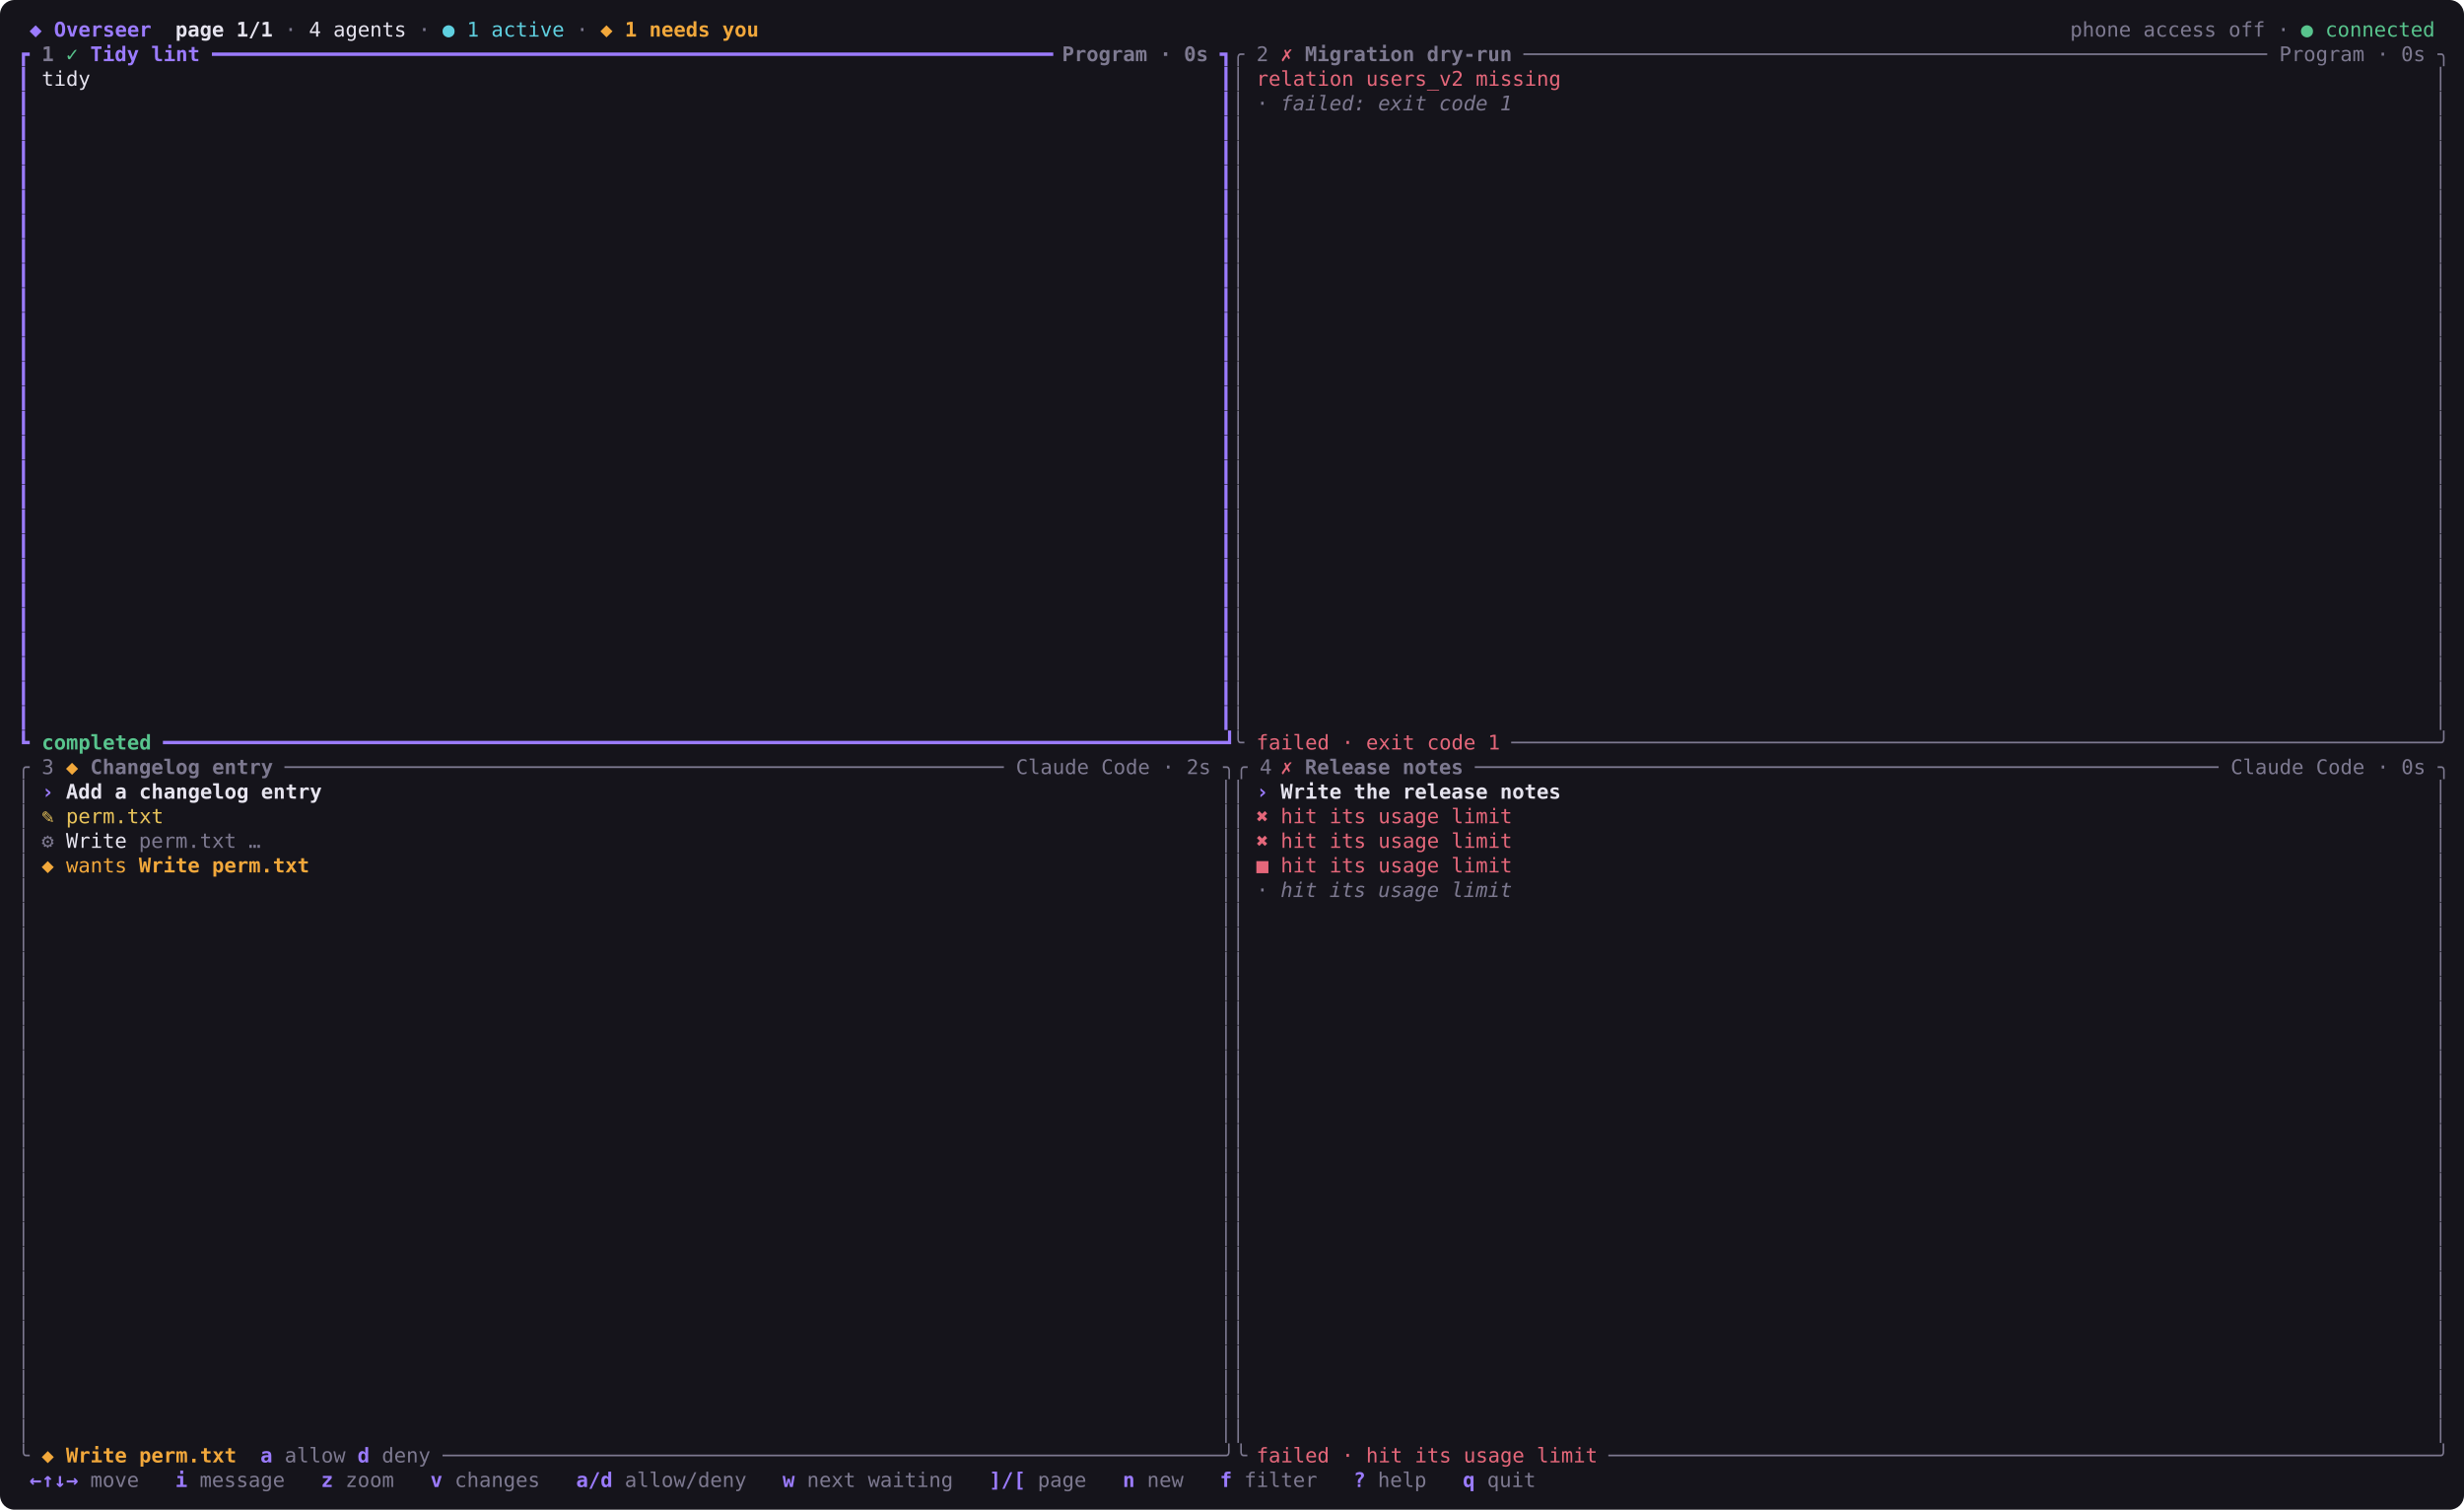
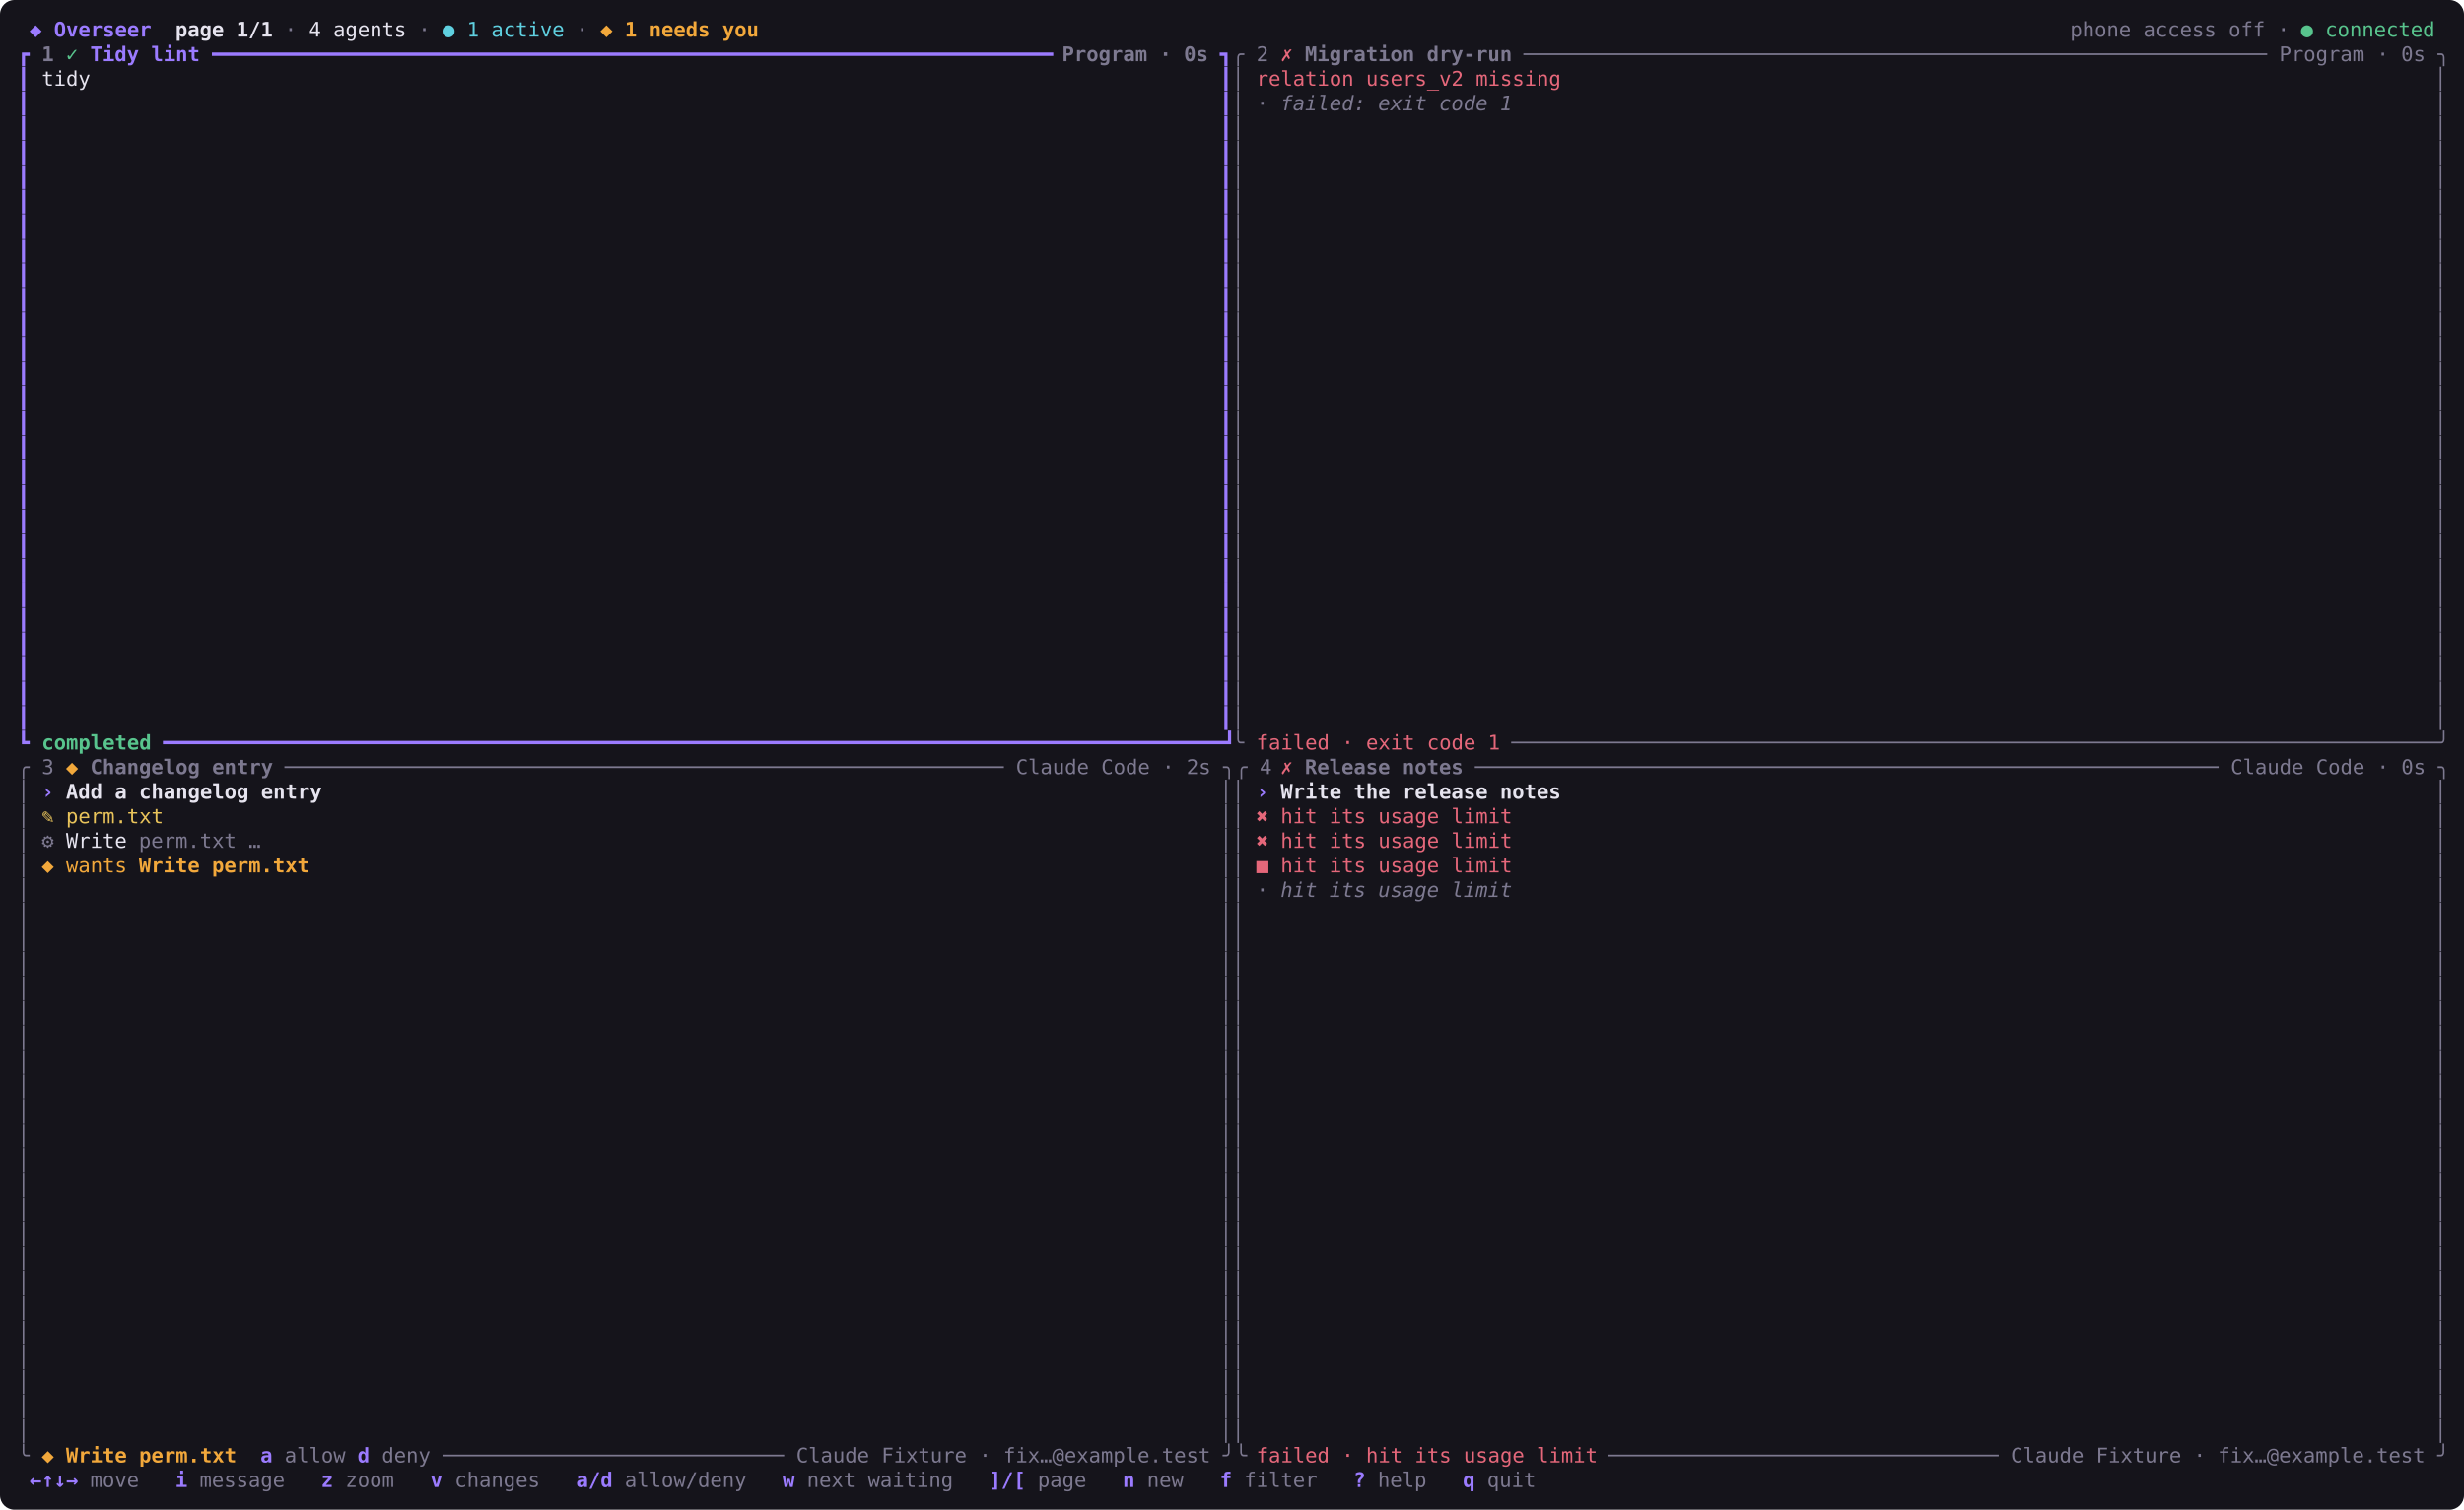
<svg xmlns="http://www.w3.org/2000/svg" width="1704" height="1044" viewBox="0 0 1704 1044">
  <rect width="100%" height="100%" rx="10" fill="#15141b" />
  <g font-family="ui-monospace, SFMono-Regular, Menlo, monospace" font-size="14">
    <text x="12.0" y="25.3" textLength="100.8" lengthAdjust="spacingAndGlyphs" fill="#9b7bff" font-weight="700" xml:space="preserve"> ◆ Overseer </text>
    <text x="112.8" y="25.3" textLength="84.0" lengthAdjust="spacingAndGlyphs" fill="#e6e4ef" font-weight="700" xml:space="preserve"> page 1/1 </text>
    <text x="196.8" y="25.3" textLength="16.8" lengthAdjust="spacingAndGlyphs" fill="#7d7990" xml:space="preserve">· </text>
    <text x="213.6" y="25.3" textLength="67.2" lengthAdjust="spacingAndGlyphs" fill="#e6e4ef" xml:space="preserve">4 agents</text>
    <text x="280.8" y="25.3" textLength="25.2" lengthAdjust="spacingAndGlyphs" fill="#7d7990" xml:space="preserve"> · </text>
    <text x="306.0" y="25.3" textLength="84.0" lengthAdjust="spacingAndGlyphs" fill="#5fd0e0" xml:space="preserve">● 1 active</text>
    <text x="390.0" y="25.3" textLength="25.2" lengthAdjust="spacingAndGlyphs" fill="#7d7990" xml:space="preserve"> · </text>
    <text x="415.2" y="25.3" textLength="109.2" lengthAdjust="spacingAndGlyphs" fill="#f2a83b" font-weight="700" xml:space="preserve">◆ 1 needs you</text>
    <text x="1431.6" y="25.3" textLength="159.6" lengthAdjust="spacingAndGlyphs" fill="#7d7990" xml:space="preserve">phone access off · </text>
    <text x="1591.2" y="25.3" textLength="100.8" lengthAdjust="spacingAndGlyphs" fill="#58c48d" xml:space="preserve">● connected </text>
    <text x="12.0" y="42.3" textLength="8.4" lengthAdjust="spacingAndGlyphs" fill="#9b7bff" font-weight="700" xml:space="preserve">┏</text>
    <text x="20.4" y="42.3" textLength="25.2" lengthAdjust="spacingAndGlyphs" fill="#7d7990" font-weight="700" xml:space="preserve"> 1 </text>
    <text x="45.6" y="42.3" textLength="16.8" lengthAdjust="spacingAndGlyphs" fill="#58c48d" font-weight="700" xml:space="preserve">✓ </text>
    <text x="62.4" y="42.3" textLength="663.6" lengthAdjust="spacingAndGlyphs" fill="#9b7bff" font-weight="700" xml:space="preserve">Tidy lint ━━━━━━━━━━━━━━━━━━━━━━━━━━━━━━━━━━━━━━━━━━━━━━━━━━━━━━━━━━━━━━━━━━━━━</text>
    <text x="726.0" y="42.3" textLength="117.6" lengthAdjust="spacingAndGlyphs" fill="#7d7990" font-weight="700" xml:space="preserve"> Program · 0s </text>
    <text x="843.6" y="42.3" textLength="8.4" lengthAdjust="spacingAndGlyphs" fill="#9b7bff" font-weight="700" xml:space="preserve">┓</text>
    <text x="852.0" y="42.3" textLength="33.6" lengthAdjust="spacingAndGlyphs" fill="#7d7990" xml:space="preserve">╭ 2 </text>
    <text x="885.6" y="42.3" textLength="16.8" lengthAdjust="spacingAndGlyphs" fill="#e5677a" xml:space="preserve">✗ </text>
    <text x="902.4" y="42.3" textLength="142.8" lengthAdjust="spacingAndGlyphs" fill="#7d7990" font-weight="700" xml:space="preserve">Migration dry-run</text>
    <text x="1045.2" y="42.3" textLength="646.8" lengthAdjust="spacingAndGlyphs" fill="#7d7990" xml:space="preserve"> ───────────────────────────────────────────────────────────── Program · 0s ╮</text>
    <text x="12.0" y="59.3" textLength="8.4" lengthAdjust="spacingAndGlyphs" fill="#9b7bff" font-weight="700" xml:space="preserve">┃</text>
    <text x="20.4" y="59.3" textLength="823.2" lengthAdjust="spacingAndGlyphs" fill="#e6e4ef" xml:space="preserve"> tidy                                                                                             </text>
    <text x="843.6" y="59.3" textLength="8.4" lengthAdjust="spacingAndGlyphs" fill="#9b7bff" font-weight="700" xml:space="preserve">┃</text>
    <text x="852.0" y="59.3" textLength="8.4" lengthAdjust="spacingAndGlyphs" fill="#7d7990" xml:space="preserve">│</text>
    <text x="868.8" y="59.3" textLength="210.0" lengthAdjust="spacingAndGlyphs" fill="#e5677a" xml:space="preserve">relation users_v2 missing</text>
    <text x="1683.6" y="59.3" textLength="8.4" lengthAdjust="spacingAndGlyphs" fill="#7d7990" xml:space="preserve">│</text>
    <text x="12.0" y="76.3" textLength="8.4" lengthAdjust="spacingAndGlyphs" fill="#9b7bff" font-weight="700" xml:space="preserve">┃</text>
    <text x="843.6" y="76.3" textLength="8.4" lengthAdjust="spacingAndGlyphs" fill="#9b7bff" font-weight="700" xml:space="preserve">┃</text>
    <text x="852.0" y="76.3" textLength="8.4" lengthAdjust="spacingAndGlyphs" fill="#7d7990" xml:space="preserve">│</text>
    <text x="868.8" y="76.3" textLength="16.8" lengthAdjust="spacingAndGlyphs" fill="#7d7990" xml:space="preserve">· </text>
    <text x="885.6" y="76.3" textLength="159.6" lengthAdjust="spacingAndGlyphs" fill="#7d7990" font-style="italic" xml:space="preserve">failed: exit code 1</text>
    <text x="1683.6" y="76.3" textLength="8.4" lengthAdjust="spacingAndGlyphs" fill="#7d7990" xml:space="preserve">│</text>
    <text x="12.0" y="93.3" textLength="8.4" lengthAdjust="spacingAndGlyphs" fill="#9b7bff" font-weight="700" xml:space="preserve">┃</text>
    <text x="843.6" y="93.3" textLength="8.4" lengthAdjust="spacingAndGlyphs" fill="#9b7bff" font-weight="700" xml:space="preserve">┃</text>
    <text x="852.0" y="93.3" textLength="8.4" lengthAdjust="spacingAndGlyphs" fill="#7d7990" xml:space="preserve">│</text>
    <text x="1683.6" y="93.3" textLength="8.4" lengthAdjust="spacingAndGlyphs" fill="#7d7990" xml:space="preserve">│</text>
    <text x="12.0" y="110.3" textLength="8.4" lengthAdjust="spacingAndGlyphs" fill="#9b7bff" font-weight="700" xml:space="preserve">┃</text>
    <text x="843.6" y="110.3" textLength="8.4" lengthAdjust="spacingAndGlyphs" fill="#9b7bff" font-weight="700" xml:space="preserve">┃</text>
    <text x="852.0" y="110.3" textLength="8.4" lengthAdjust="spacingAndGlyphs" fill="#7d7990" xml:space="preserve">│</text>
    <text x="1683.6" y="110.3" textLength="8.4" lengthAdjust="spacingAndGlyphs" fill="#7d7990" xml:space="preserve">│</text>
    <text x="12.0" y="127.3" textLength="8.4" lengthAdjust="spacingAndGlyphs" fill="#9b7bff" font-weight="700" xml:space="preserve">┃</text>
    <text x="843.6" y="127.3" textLength="8.4" lengthAdjust="spacingAndGlyphs" fill="#9b7bff" font-weight="700" xml:space="preserve">┃</text>
    <text x="852.0" y="127.3" textLength="8.4" lengthAdjust="spacingAndGlyphs" fill="#7d7990" xml:space="preserve">│</text>
    <text x="1683.6" y="127.3" textLength="8.4" lengthAdjust="spacingAndGlyphs" fill="#7d7990" xml:space="preserve">│</text>
    <text x="12.0" y="144.3" textLength="8.4" lengthAdjust="spacingAndGlyphs" fill="#9b7bff" font-weight="700" xml:space="preserve">┃</text>
    <text x="843.6" y="144.3" textLength="8.4" lengthAdjust="spacingAndGlyphs" fill="#9b7bff" font-weight="700" xml:space="preserve">┃</text>
    <text x="852.0" y="144.3" textLength="8.4" lengthAdjust="spacingAndGlyphs" fill="#7d7990" xml:space="preserve">│</text>
    <text x="1683.6" y="144.3" textLength="8.4" lengthAdjust="spacingAndGlyphs" fill="#7d7990" xml:space="preserve">│</text>
    <text x="12.0" y="161.3" textLength="8.4" lengthAdjust="spacingAndGlyphs" fill="#9b7bff" font-weight="700" xml:space="preserve">┃</text>
    <text x="843.6" y="161.3" textLength="8.4" lengthAdjust="spacingAndGlyphs" fill="#9b7bff" font-weight="700" xml:space="preserve">┃</text>
    <text x="852.0" y="161.3" textLength="8.4" lengthAdjust="spacingAndGlyphs" fill="#7d7990" xml:space="preserve">│</text>
    <text x="1683.6" y="161.3" textLength="8.4" lengthAdjust="spacingAndGlyphs" fill="#7d7990" xml:space="preserve">│</text>
    <text x="12.0" y="178.3" textLength="8.4" lengthAdjust="spacingAndGlyphs" fill="#9b7bff" font-weight="700" xml:space="preserve">┃</text>
    <text x="843.6" y="178.3" textLength="8.4" lengthAdjust="spacingAndGlyphs" fill="#9b7bff" font-weight="700" xml:space="preserve">┃</text>
    <text x="852.0" y="178.3" textLength="8.4" lengthAdjust="spacingAndGlyphs" fill="#7d7990" xml:space="preserve">│</text>
    <text x="1683.6" y="178.3" textLength="8.4" lengthAdjust="spacingAndGlyphs" fill="#7d7990" xml:space="preserve">│</text>
    <text x="12.0" y="195.3" textLength="8.4" lengthAdjust="spacingAndGlyphs" fill="#9b7bff" font-weight="700" xml:space="preserve">┃</text>
    <text x="843.6" y="195.3" textLength="8.4" lengthAdjust="spacingAndGlyphs" fill="#9b7bff" font-weight="700" xml:space="preserve">┃</text>
    <text x="852.0" y="195.3" textLength="8.4" lengthAdjust="spacingAndGlyphs" fill="#7d7990" xml:space="preserve">│</text>
    <text x="1683.6" y="195.3" textLength="8.4" lengthAdjust="spacingAndGlyphs" fill="#7d7990" xml:space="preserve">│</text>
    <text x="12.0" y="212.3" textLength="8.4" lengthAdjust="spacingAndGlyphs" fill="#9b7bff" font-weight="700" xml:space="preserve">┃</text>
    <text x="843.6" y="212.3" textLength="8.4" lengthAdjust="spacingAndGlyphs" fill="#9b7bff" font-weight="700" xml:space="preserve">┃</text>
    <text x="852.0" y="212.3" textLength="8.4" lengthAdjust="spacingAndGlyphs" fill="#7d7990" xml:space="preserve">│</text>
    <text x="1683.6" y="212.3" textLength="8.4" lengthAdjust="spacingAndGlyphs" fill="#7d7990" xml:space="preserve">│</text>
    <text x="12.0" y="229.3" textLength="8.4" lengthAdjust="spacingAndGlyphs" fill="#9b7bff" font-weight="700" xml:space="preserve">┃</text>
    <text x="843.6" y="229.3" textLength="8.4" lengthAdjust="spacingAndGlyphs" fill="#9b7bff" font-weight="700" xml:space="preserve">┃</text>
    <text x="852.0" y="229.3" textLength="8.4" lengthAdjust="spacingAndGlyphs" fill="#7d7990" xml:space="preserve">│</text>
    <text x="1683.6" y="229.3" textLength="8.4" lengthAdjust="spacingAndGlyphs" fill="#7d7990" xml:space="preserve">│</text>
    <text x="12.0" y="246.3" textLength="8.4" lengthAdjust="spacingAndGlyphs" fill="#9b7bff" font-weight="700" xml:space="preserve">┃</text>
    <text x="843.6" y="246.3" textLength="8.4" lengthAdjust="spacingAndGlyphs" fill="#9b7bff" font-weight="700" xml:space="preserve">┃</text>
    <text x="852.0" y="246.3" textLength="8.4" lengthAdjust="spacingAndGlyphs" fill="#7d7990" xml:space="preserve">│</text>
    <text x="1683.6" y="246.3" textLength="8.4" lengthAdjust="spacingAndGlyphs" fill="#7d7990" xml:space="preserve">│</text>
    <text x="12.0" y="263.3" textLength="8.4" lengthAdjust="spacingAndGlyphs" fill="#9b7bff" font-weight="700" xml:space="preserve">┃</text>
    <text x="843.6" y="263.3" textLength="8.4" lengthAdjust="spacingAndGlyphs" fill="#9b7bff" font-weight="700" xml:space="preserve">┃</text>
    <text x="852.0" y="263.3" textLength="8.4" lengthAdjust="spacingAndGlyphs" fill="#7d7990" xml:space="preserve">│</text>
    <text x="1683.6" y="263.3" textLength="8.4" lengthAdjust="spacingAndGlyphs" fill="#7d7990" xml:space="preserve">│</text>
    <text x="12.0" y="280.3" textLength="8.4" lengthAdjust="spacingAndGlyphs" fill="#9b7bff" font-weight="700" xml:space="preserve">┃</text>
    <text x="843.6" y="280.3" textLength="8.4" lengthAdjust="spacingAndGlyphs" fill="#9b7bff" font-weight="700" xml:space="preserve">┃</text>
    <text x="852.0" y="280.3" textLength="8.4" lengthAdjust="spacingAndGlyphs" fill="#7d7990" xml:space="preserve">│</text>
    <text x="1683.6" y="280.3" textLength="8.4" lengthAdjust="spacingAndGlyphs" fill="#7d7990" xml:space="preserve">│</text>
    <text x="12.0" y="297.3" textLength="8.4" lengthAdjust="spacingAndGlyphs" fill="#9b7bff" font-weight="700" xml:space="preserve">┃</text>
    <text x="843.6" y="297.3" textLength="8.4" lengthAdjust="spacingAndGlyphs" fill="#9b7bff" font-weight="700" xml:space="preserve">┃</text>
    <text x="852.0" y="297.3" textLength="8.4" lengthAdjust="spacingAndGlyphs" fill="#7d7990" xml:space="preserve">│</text>
    <text x="1683.6" y="297.3" textLength="8.4" lengthAdjust="spacingAndGlyphs" fill="#7d7990" xml:space="preserve">│</text>
    <text x="12.0" y="314.3" textLength="8.4" lengthAdjust="spacingAndGlyphs" fill="#9b7bff" font-weight="700" xml:space="preserve">┃</text>
    <text x="843.6" y="314.3" textLength="8.4" lengthAdjust="spacingAndGlyphs" fill="#9b7bff" font-weight="700" xml:space="preserve">┃</text>
    <text x="852.0" y="314.3" textLength="8.4" lengthAdjust="spacingAndGlyphs" fill="#7d7990" xml:space="preserve">│</text>
    <text x="1683.6" y="314.3" textLength="8.4" lengthAdjust="spacingAndGlyphs" fill="#7d7990" xml:space="preserve">│</text>
    <text x="12.0" y="331.3" textLength="8.4" lengthAdjust="spacingAndGlyphs" fill="#9b7bff" font-weight="700" xml:space="preserve">┃</text>
    <text x="843.6" y="331.3" textLength="8.4" lengthAdjust="spacingAndGlyphs" fill="#9b7bff" font-weight="700" xml:space="preserve">┃</text>
    <text x="852.0" y="331.3" textLength="8.4" lengthAdjust="spacingAndGlyphs" fill="#7d7990" xml:space="preserve">│</text>
    <text x="1683.6" y="331.3" textLength="8.4" lengthAdjust="spacingAndGlyphs" fill="#7d7990" xml:space="preserve">│</text>
    <text x="12.0" y="348.3" textLength="8.4" lengthAdjust="spacingAndGlyphs" fill="#9b7bff" font-weight="700" xml:space="preserve">┃</text>
    <text x="843.6" y="348.3" textLength="8.4" lengthAdjust="spacingAndGlyphs" fill="#9b7bff" font-weight="700" xml:space="preserve">┃</text>
    <text x="852.0" y="348.3" textLength="8.4" lengthAdjust="spacingAndGlyphs" fill="#7d7990" xml:space="preserve">│</text>
    <text x="1683.6" y="348.3" textLength="8.4" lengthAdjust="spacingAndGlyphs" fill="#7d7990" xml:space="preserve">│</text>
    <text x="12.0" y="365.3" textLength="8.4" lengthAdjust="spacingAndGlyphs" fill="#9b7bff" font-weight="700" xml:space="preserve">┃</text>
    <text x="843.6" y="365.3" textLength="8.4" lengthAdjust="spacingAndGlyphs" fill="#9b7bff" font-weight="700" xml:space="preserve">┃</text>
    <text x="852.0" y="365.3" textLength="8.4" lengthAdjust="spacingAndGlyphs" fill="#7d7990" xml:space="preserve">│</text>
    <text x="1683.6" y="365.3" textLength="8.4" lengthAdjust="spacingAndGlyphs" fill="#7d7990" xml:space="preserve">│</text>
    <text x="12.0" y="382.3" textLength="8.4" lengthAdjust="spacingAndGlyphs" fill="#9b7bff" font-weight="700" xml:space="preserve">┃</text>
    <text x="843.6" y="382.3" textLength="8.4" lengthAdjust="spacingAndGlyphs" fill="#9b7bff" font-weight="700" xml:space="preserve">┃</text>
    <text x="852.0" y="382.3" textLength="8.4" lengthAdjust="spacingAndGlyphs" fill="#7d7990" xml:space="preserve">│</text>
    <text x="1683.6" y="382.3" textLength="8.4" lengthAdjust="spacingAndGlyphs" fill="#7d7990" xml:space="preserve">│</text>
    <text x="12.0" y="399.3" textLength="8.4" lengthAdjust="spacingAndGlyphs" fill="#9b7bff" font-weight="700" xml:space="preserve">┃</text>
    <text x="843.6" y="399.3" textLength="8.4" lengthAdjust="spacingAndGlyphs" fill="#9b7bff" font-weight="700" xml:space="preserve">┃</text>
    <text x="852.0" y="399.3" textLength="8.4" lengthAdjust="spacingAndGlyphs" fill="#7d7990" xml:space="preserve">│</text>
    <text x="1683.6" y="399.3" textLength="8.4" lengthAdjust="spacingAndGlyphs" fill="#7d7990" xml:space="preserve">│</text>
    <text x="12.0" y="416.3" textLength="8.4" lengthAdjust="spacingAndGlyphs" fill="#9b7bff" font-weight="700" xml:space="preserve">┃</text>
    <text x="843.6" y="416.3" textLength="8.4" lengthAdjust="spacingAndGlyphs" fill="#9b7bff" font-weight="700" xml:space="preserve">┃</text>
    <text x="852.0" y="416.3" textLength="8.4" lengthAdjust="spacingAndGlyphs" fill="#7d7990" xml:space="preserve">│</text>
    <text x="1683.6" y="416.3" textLength="8.4" lengthAdjust="spacingAndGlyphs" fill="#7d7990" xml:space="preserve">│</text>
    <text x="12.0" y="433.3" textLength="8.4" lengthAdjust="spacingAndGlyphs" fill="#9b7bff" font-weight="700" xml:space="preserve">┃</text>
    <text x="843.6" y="433.3" textLength="8.4" lengthAdjust="spacingAndGlyphs" fill="#9b7bff" font-weight="700" xml:space="preserve">┃</text>
    <text x="852.0" y="433.3" textLength="8.4" lengthAdjust="spacingAndGlyphs" fill="#7d7990" xml:space="preserve">│</text>
    <text x="1683.6" y="433.3" textLength="8.4" lengthAdjust="spacingAndGlyphs" fill="#7d7990" xml:space="preserve">│</text>
    <text x="12.0" y="450.3" textLength="8.4" lengthAdjust="spacingAndGlyphs" fill="#9b7bff" font-weight="700" xml:space="preserve">┃</text>
    <text x="843.6" y="450.3" textLength="8.4" lengthAdjust="spacingAndGlyphs" fill="#9b7bff" font-weight="700" xml:space="preserve">┃</text>
    <text x="852.0" y="450.3" textLength="8.4" lengthAdjust="spacingAndGlyphs" fill="#7d7990" xml:space="preserve">│</text>
    <text x="1683.6" y="450.3" textLength="8.4" lengthAdjust="spacingAndGlyphs" fill="#7d7990" xml:space="preserve">│</text>
    <text x="12.0" y="467.3" textLength="8.4" lengthAdjust="spacingAndGlyphs" fill="#9b7bff" font-weight="700" xml:space="preserve">┃</text>
    <text x="843.6" y="467.3" textLength="8.4" lengthAdjust="spacingAndGlyphs" fill="#9b7bff" font-weight="700" xml:space="preserve">┃</text>
    <text x="852.0" y="467.3" textLength="8.4" lengthAdjust="spacingAndGlyphs" fill="#7d7990" xml:space="preserve">│</text>
    <text x="1683.6" y="467.3" textLength="8.4" lengthAdjust="spacingAndGlyphs" fill="#7d7990" xml:space="preserve">│</text>
    <text x="12.0" y="484.3" textLength="8.4" lengthAdjust="spacingAndGlyphs" fill="#9b7bff" font-weight="700" xml:space="preserve">┃</text>
    <text x="843.6" y="484.3" textLength="8.4" lengthAdjust="spacingAndGlyphs" fill="#9b7bff" font-weight="700" xml:space="preserve">┃</text>
    <text x="852.0" y="484.3" textLength="8.4" lengthAdjust="spacingAndGlyphs" fill="#7d7990" xml:space="preserve">│</text>
    <text x="1683.6" y="484.3" textLength="8.4" lengthAdjust="spacingAndGlyphs" fill="#7d7990" xml:space="preserve">│</text>
    <text x="12.0" y="501.3" textLength="8.4" lengthAdjust="spacingAndGlyphs" fill="#9b7bff" font-weight="700" xml:space="preserve">┃</text>
    <text x="843.6" y="501.3" textLength="8.4" lengthAdjust="spacingAndGlyphs" fill="#9b7bff" font-weight="700" xml:space="preserve">┃</text>
    <text x="852.0" y="501.3" textLength="8.4" lengthAdjust="spacingAndGlyphs" fill="#7d7990" xml:space="preserve">│</text>
    <text x="1683.6" y="501.3" textLength="8.4" lengthAdjust="spacingAndGlyphs" fill="#7d7990" xml:space="preserve">│</text>
    <text x="12.0" y="518.3" textLength="8.4" lengthAdjust="spacingAndGlyphs" fill="#9b7bff" font-weight="700" xml:space="preserve">┗</text>
    <text x="20.4" y="518.3" textLength="92.4" lengthAdjust="spacingAndGlyphs" fill="#58c48d" font-weight="700" xml:space="preserve"> completed </text>
    <text x="112.8" y="518.3" textLength="739.2" lengthAdjust="spacingAndGlyphs" fill="#9b7bff" font-weight="700" xml:space="preserve">━━━━━━━━━━━━━━━━━━━━━━━━━━━━━━━━━━━━━━━━━━━━━━━━━━━━━━━━━━━━━━━━━━━━━━━━━━━━━━━━━━━━━━━┛</text>
    <text x="852.0" y="518.3" textLength="8.4" lengthAdjust="spacingAndGlyphs" fill="#7d7990" xml:space="preserve">╰</text>
    <text x="860.4" y="518.3" textLength="184.8" lengthAdjust="spacingAndGlyphs" fill="#e5677a" xml:space="preserve"> failed · exit code 1 </text>
    <text x="1045.2" y="518.3" textLength="646.8" lengthAdjust="spacingAndGlyphs" fill="#7d7990" xml:space="preserve">────────────────────────────────────────────────────────────────────────────╯</text>
    <text x="12.0" y="535.3" textLength="33.6" lengthAdjust="spacingAndGlyphs" fill="#7d7990" xml:space="preserve">╭ 3 </text>
    <text x="45.6" y="535.3" textLength="16.8" lengthAdjust="spacingAndGlyphs" fill="#f2a83b" xml:space="preserve">◆ </text>
    <text x="62.4" y="535.3" textLength="126.0" lengthAdjust="spacingAndGlyphs" fill="#7d7990" font-weight="700" xml:space="preserve">Changelog entry</text>
    <text x="188.4" y="535.3" textLength="697.2" lengthAdjust="spacingAndGlyphs" fill="#7d7990" xml:space="preserve"> ─────────────────────────────────────────────────────────── Claude Code · 2s ╮╭ 4 </text>
    <text x="885.6" y="535.3" textLength="16.8" lengthAdjust="spacingAndGlyphs" fill="#e5677a" xml:space="preserve">✗ </text>
    <text x="902.4" y="535.3" textLength="109.2" lengthAdjust="spacingAndGlyphs" fill="#7d7990" font-weight="700" xml:space="preserve">Release notes</text>
    <text x="1011.6" y="535.3" textLength="680.4" lengthAdjust="spacingAndGlyphs" fill="#7d7990" xml:space="preserve"> ───────────────────────────────────────────────────────────── Claude Code · 0s ╮</text>
    <text x="12.0" y="552.3" textLength="8.4" lengthAdjust="spacingAndGlyphs" fill="#7d7990" xml:space="preserve">│</text>
    <text x="28.8" y="552.3" textLength="16.8" lengthAdjust="spacingAndGlyphs" fill="#9b7bff" font-weight="700" xml:space="preserve">› </text>
    <text x="45.6" y="552.3" textLength="176.4" lengthAdjust="spacingAndGlyphs" fill="#e6e4ef" font-weight="700" xml:space="preserve">Add a changelog entry</text>
    <text x="843.6" y="552.3" textLength="16.8" lengthAdjust="spacingAndGlyphs" fill="#7d7990" xml:space="preserve">││</text>
    <text x="868.8" y="552.3" textLength="16.8" lengthAdjust="spacingAndGlyphs" fill="#9b7bff" font-weight="700" xml:space="preserve">› </text>
    <text x="885.6" y="552.3" textLength="193.2" lengthAdjust="spacingAndGlyphs" fill="#e6e4ef" font-weight="700" xml:space="preserve">Write the release notes</text>
    <text x="1683.6" y="552.3" textLength="8.4" lengthAdjust="spacingAndGlyphs" fill="#7d7990" xml:space="preserve">│</text>
    <text x="12.0" y="569.3" textLength="8.4" lengthAdjust="spacingAndGlyphs" fill="#7d7990" xml:space="preserve">│</text>
    <text x="28.8" y="569.3" textLength="84.0" lengthAdjust="spacingAndGlyphs" fill="#e8c35a" xml:space="preserve">✎ perm.txt</text>
    <text x="843.6" y="569.3" textLength="16.8" lengthAdjust="spacingAndGlyphs" fill="#7d7990" xml:space="preserve">││</text>
    <text x="868.8" y="569.3" textLength="176.4" lengthAdjust="spacingAndGlyphs" fill="#e5677a" xml:space="preserve">✖ hit its usage limit</text>
    <text x="1683.6" y="569.3" textLength="8.4" lengthAdjust="spacingAndGlyphs" fill="#7d7990" xml:space="preserve">│</text>
    <text x="12.0" y="586.3" textLength="8.4" lengthAdjust="spacingAndGlyphs" fill="#7d7990" xml:space="preserve">│</text>
    <text x="28.8" y="586.3" textLength="16.8" lengthAdjust="spacingAndGlyphs" fill="#7d7990" xml:space="preserve">⚙ </text>
    <text x="45.6" y="586.3" textLength="42.0" lengthAdjust="spacingAndGlyphs" fill="#e6e4ef" xml:space="preserve">Write</text>
    <text x="87.6" y="586.3" textLength="92.4" lengthAdjust="spacingAndGlyphs" fill="#7d7990" xml:space="preserve"> perm.txt …</text>
    <text x="843.6" y="586.3" textLength="16.8" lengthAdjust="spacingAndGlyphs" fill="#7d7990" xml:space="preserve">││</text>
    <text x="868.8" y="586.3" textLength="176.4" lengthAdjust="spacingAndGlyphs" fill="#e5677a" xml:space="preserve">✖ hit its usage limit</text>
    <text x="1683.6" y="586.3" textLength="8.4" lengthAdjust="spacingAndGlyphs" fill="#7d7990" xml:space="preserve">│</text>
    <text x="12.0" y="603.3" textLength="8.4" lengthAdjust="spacingAndGlyphs" fill="#7d7990" xml:space="preserve">│</text>
    <text x="28.8" y="603.3" textLength="67.2" lengthAdjust="spacingAndGlyphs" fill="#f2a83b" xml:space="preserve">◆ wants </text>
    <text x="96.0" y="603.3" textLength="117.6" lengthAdjust="spacingAndGlyphs" fill="#f2a83b" font-weight="700" xml:space="preserve">Write perm.txt</text>
    <text x="843.6" y="603.3" textLength="16.8" lengthAdjust="spacingAndGlyphs" fill="#7d7990" xml:space="preserve">││</text>
    <text x="868.8" y="603.3" textLength="176.4" lengthAdjust="spacingAndGlyphs" fill="#e5677a" xml:space="preserve">■ hit its usage limit</text>
    <text x="1683.6" y="603.3" textLength="8.4" lengthAdjust="spacingAndGlyphs" fill="#7d7990" xml:space="preserve">│</text>
    <text x="12.0" y="620.3" textLength="8.4" lengthAdjust="spacingAndGlyphs" fill="#7d7990" xml:space="preserve">│</text>
    <text x="843.6" y="620.3" textLength="16.8" lengthAdjust="spacingAndGlyphs" fill="#7d7990" xml:space="preserve">││</text>
    <text x="868.8" y="620.3" textLength="16.8" lengthAdjust="spacingAndGlyphs" fill="#7d7990" xml:space="preserve">· </text>
    <text x="885.6" y="620.3" textLength="159.6" lengthAdjust="spacingAndGlyphs" fill="#7d7990" font-style="italic" xml:space="preserve">hit its usage limit</text>
    <text x="1683.6" y="620.3" textLength="8.4" lengthAdjust="spacingAndGlyphs" fill="#7d7990" xml:space="preserve">│</text>
    <text x="12.0" y="637.3" textLength="8.4" lengthAdjust="spacingAndGlyphs" fill="#7d7990" xml:space="preserve">│</text>
    <text x="843.6" y="637.3" textLength="16.8" lengthAdjust="spacingAndGlyphs" fill="#7d7990" xml:space="preserve">││</text>
    <text x="1683.6" y="637.3" textLength="8.4" lengthAdjust="spacingAndGlyphs" fill="#7d7990" xml:space="preserve">│</text>
    <text x="12.0" y="654.3" textLength="8.4" lengthAdjust="spacingAndGlyphs" fill="#7d7990" xml:space="preserve">│</text>
    <text x="843.6" y="654.3" textLength="16.8" lengthAdjust="spacingAndGlyphs" fill="#7d7990" xml:space="preserve">││</text>
    <text x="1683.6" y="654.3" textLength="8.4" lengthAdjust="spacingAndGlyphs" fill="#7d7990" xml:space="preserve">│</text>
    <text x="12.0" y="671.3" textLength="8.4" lengthAdjust="spacingAndGlyphs" fill="#7d7990" xml:space="preserve">│</text>
    <text x="843.6" y="671.3" textLength="16.8" lengthAdjust="spacingAndGlyphs" fill="#7d7990" xml:space="preserve">││</text>
    <text x="1683.6" y="671.3" textLength="8.4" lengthAdjust="spacingAndGlyphs" fill="#7d7990" xml:space="preserve">│</text>
    <text x="12.0" y="688.3" textLength="8.4" lengthAdjust="spacingAndGlyphs" fill="#7d7990" xml:space="preserve">│</text>
    <text x="843.6" y="688.3" textLength="16.8" lengthAdjust="spacingAndGlyphs" fill="#7d7990" xml:space="preserve">││</text>
    <text x="1683.6" y="688.3" textLength="8.4" lengthAdjust="spacingAndGlyphs" fill="#7d7990" xml:space="preserve">│</text>
    <text x="12.0" y="705.3" textLength="8.4" lengthAdjust="spacingAndGlyphs" fill="#7d7990" xml:space="preserve">│</text>
    <text x="843.6" y="705.3" textLength="16.8" lengthAdjust="spacingAndGlyphs" fill="#7d7990" xml:space="preserve">││</text>
    <text x="1683.6" y="705.3" textLength="8.4" lengthAdjust="spacingAndGlyphs" fill="#7d7990" xml:space="preserve">│</text>
    <text x="12.0" y="722.3" textLength="8.4" lengthAdjust="spacingAndGlyphs" fill="#7d7990" xml:space="preserve">│</text>
    <text x="843.6" y="722.3" textLength="16.8" lengthAdjust="spacingAndGlyphs" fill="#7d7990" xml:space="preserve">││</text>
    <text x="1683.6" y="722.3" textLength="8.4" lengthAdjust="spacingAndGlyphs" fill="#7d7990" xml:space="preserve">│</text>
    <text x="12.0" y="739.3" textLength="8.4" lengthAdjust="spacingAndGlyphs" fill="#7d7990" xml:space="preserve">│</text>
    <text x="843.6" y="739.3" textLength="16.8" lengthAdjust="spacingAndGlyphs" fill="#7d7990" xml:space="preserve">││</text>
    <text x="1683.6" y="739.3" textLength="8.4" lengthAdjust="spacingAndGlyphs" fill="#7d7990" xml:space="preserve">│</text>
    <text x="12.0" y="756.3" textLength="8.4" lengthAdjust="spacingAndGlyphs" fill="#7d7990" xml:space="preserve">│</text>
    <text x="843.6" y="756.3" textLength="16.8" lengthAdjust="spacingAndGlyphs" fill="#7d7990" xml:space="preserve">││</text>
    <text x="1683.6" y="756.3" textLength="8.4" lengthAdjust="spacingAndGlyphs" fill="#7d7990" xml:space="preserve">│</text>
    <text x="12.0" y="773.3" textLength="8.4" lengthAdjust="spacingAndGlyphs" fill="#7d7990" xml:space="preserve">│</text>
    <text x="843.6" y="773.3" textLength="16.8" lengthAdjust="spacingAndGlyphs" fill="#7d7990" xml:space="preserve">││</text>
    <text x="1683.6" y="773.3" textLength="8.4" lengthAdjust="spacingAndGlyphs" fill="#7d7990" xml:space="preserve">│</text>
    <text x="12.0" y="790.3" textLength="8.4" lengthAdjust="spacingAndGlyphs" fill="#7d7990" xml:space="preserve">│</text>
    <text x="843.6" y="790.3" textLength="16.8" lengthAdjust="spacingAndGlyphs" fill="#7d7990" xml:space="preserve">││</text>
    <text x="1683.6" y="790.3" textLength="8.4" lengthAdjust="spacingAndGlyphs" fill="#7d7990" xml:space="preserve">│</text>
    <text x="12.0" y="807.3" textLength="8.4" lengthAdjust="spacingAndGlyphs" fill="#7d7990" xml:space="preserve">│</text>
    <text x="843.6" y="807.3" textLength="16.8" lengthAdjust="spacingAndGlyphs" fill="#7d7990" xml:space="preserve">││</text>
    <text x="1683.6" y="807.3" textLength="8.4" lengthAdjust="spacingAndGlyphs" fill="#7d7990" xml:space="preserve">│</text>
    <text x="12.0" y="824.3" textLength="8.4" lengthAdjust="spacingAndGlyphs" fill="#7d7990" xml:space="preserve">│</text>
    <text x="843.6" y="824.3" textLength="16.8" lengthAdjust="spacingAndGlyphs" fill="#7d7990" xml:space="preserve">││</text>
    <text x="1683.6" y="824.3" textLength="8.4" lengthAdjust="spacingAndGlyphs" fill="#7d7990" xml:space="preserve">│</text>
    <text x="12.0" y="841.3" textLength="8.4" lengthAdjust="spacingAndGlyphs" fill="#7d7990" xml:space="preserve">│</text>
    <text x="843.6" y="841.3" textLength="16.8" lengthAdjust="spacingAndGlyphs" fill="#7d7990" xml:space="preserve">││</text>
    <text x="1683.6" y="841.3" textLength="8.4" lengthAdjust="spacingAndGlyphs" fill="#7d7990" xml:space="preserve">│</text>
    <text x="12.0" y="858.3" textLength="8.4" lengthAdjust="spacingAndGlyphs" fill="#7d7990" xml:space="preserve">│</text>
    <text x="843.6" y="858.3" textLength="16.8" lengthAdjust="spacingAndGlyphs" fill="#7d7990" xml:space="preserve">││</text>
    <text x="1683.6" y="858.3" textLength="8.4" lengthAdjust="spacingAndGlyphs" fill="#7d7990" xml:space="preserve">│</text>
    <text x="12.0" y="875.3" textLength="8.4" lengthAdjust="spacingAndGlyphs" fill="#7d7990" xml:space="preserve">│</text>
    <text x="843.6" y="875.3" textLength="16.8" lengthAdjust="spacingAndGlyphs" fill="#7d7990" xml:space="preserve">││</text>
    <text x="1683.6" y="875.3" textLength="8.4" lengthAdjust="spacingAndGlyphs" fill="#7d7990" xml:space="preserve">│</text>
    <text x="12.0" y="892.3" textLength="8.4" lengthAdjust="spacingAndGlyphs" fill="#7d7990" xml:space="preserve">│</text>
    <text x="843.6" y="892.3" textLength="16.8" lengthAdjust="spacingAndGlyphs" fill="#7d7990" xml:space="preserve">││</text>
    <text x="1683.6" y="892.3" textLength="8.4" lengthAdjust="spacingAndGlyphs" fill="#7d7990" xml:space="preserve">│</text>
    <text x="12.0" y="909.3" textLength="8.4" lengthAdjust="spacingAndGlyphs" fill="#7d7990" xml:space="preserve">│</text>
    <text x="843.6" y="909.3" textLength="16.8" lengthAdjust="spacingAndGlyphs" fill="#7d7990" xml:space="preserve">││</text>
    <text x="1683.6" y="909.3" textLength="8.4" lengthAdjust="spacingAndGlyphs" fill="#7d7990" xml:space="preserve">│</text>
    <text x="12.0" y="926.3" textLength="8.4" lengthAdjust="spacingAndGlyphs" fill="#7d7990" xml:space="preserve">│</text>
    <text x="843.6" y="926.3" textLength="16.8" lengthAdjust="spacingAndGlyphs" fill="#7d7990" xml:space="preserve">││</text>
    <text x="1683.6" y="926.3" textLength="8.4" lengthAdjust="spacingAndGlyphs" fill="#7d7990" xml:space="preserve">│</text>
    <text x="12.0" y="943.3" textLength="8.4" lengthAdjust="spacingAndGlyphs" fill="#7d7990" xml:space="preserve">│</text>
    <text x="843.6" y="943.3" textLength="16.8" lengthAdjust="spacingAndGlyphs" fill="#7d7990" xml:space="preserve">││</text>
    <text x="1683.6" y="943.3" textLength="8.4" lengthAdjust="spacingAndGlyphs" fill="#7d7990" xml:space="preserve">│</text>
    <text x="12.0" y="960.3" textLength="8.4" lengthAdjust="spacingAndGlyphs" fill="#7d7990" xml:space="preserve">│</text>
    <text x="843.6" y="960.3" textLength="16.8" lengthAdjust="spacingAndGlyphs" fill="#7d7990" xml:space="preserve">││</text>
    <text x="1683.6" y="960.3" textLength="8.4" lengthAdjust="spacingAndGlyphs" fill="#7d7990" xml:space="preserve">│</text>
    <text x="12.0" y="977.3" textLength="8.4" lengthAdjust="spacingAndGlyphs" fill="#7d7990" xml:space="preserve">│</text>
    <text x="843.6" y="977.3" textLength="16.8" lengthAdjust="spacingAndGlyphs" fill="#7d7990" xml:space="preserve">││</text>
    <text x="1683.6" y="977.3" textLength="8.4" lengthAdjust="spacingAndGlyphs" fill="#7d7990" xml:space="preserve">│</text>
    <text x="12.0" y="994.3" textLength="8.4" lengthAdjust="spacingAndGlyphs" fill="#7d7990" xml:space="preserve">│</text>
    <text x="843.6" y="994.3" textLength="16.8" lengthAdjust="spacingAndGlyphs" fill="#7d7990" xml:space="preserve">││</text>
    <text x="1683.6" y="994.3" textLength="8.4" lengthAdjust="spacingAndGlyphs" fill="#7d7990" xml:space="preserve">│</text>
    <text x="12.0" y="1011.3" textLength="8.4" lengthAdjust="spacingAndGlyphs" fill="#7d7990" xml:space="preserve">╰</text>
    <text x="20.4" y="1011.3" textLength="25.2" lengthAdjust="spacingAndGlyphs" fill="#f2a83b" xml:space="preserve"> ◆ </text>
    <text x="45.6" y="1011.3" textLength="117.6" lengthAdjust="spacingAndGlyphs" fill="#f2a83b" font-weight="700" xml:space="preserve">Write perm.txt</text>
    <text x="163.2" y="1011.3" textLength="25.2" lengthAdjust="spacingAndGlyphs" fill="#9b7bff" font-weight="700" xml:space="preserve">  a</text>
    <text x="188.4" y="1011.3" textLength="58.8" lengthAdjust="spacingAndGlyphs" fill="#7d7990" xml:space="preserve"> allow </text>
    <text x="247.2" y="1011.3" textLength="8.4" lengthAdjust="spacingAndGlyphs" fill="#9b7bff" font-weight="700" xml:space="preserve">d</text>
-     <text x="255.6" y="1011.3" textLength="604.8" lengthAdjust="spacingAndGlyphs" fill="#7d7990" xml:space="preserve"> deny ────────────────────────────────────────────────────────────────╯╰</text>
+     <text x="255.6" y="1011.3" textLength="604.8" lengthAdjust="spacingAndGlyphs" fill="#7d7990" xml:space="preserve"> deny ──────────────────────────── Claude Fixture · fix…@example.test ╯╰</text>
    <text x="860.4" y="1011.3" textLength="252.0" lengthAdjust="spacingAndGlyphs" fill="#e5677a" xml:space="preserve"> failed · hit its usage limit </text>
-     <text x="1112.4" y="1011.3" textLength="579.6" lengthAdjust="spacingAndGlyphs" fill="#7d7990" xml:space="preserve">────────────────────────────────────────────────────────────────────╯</text>
+     <text x="1112.4" y="1011.3" textLength="579.6" lengthAdjust="spacingAndGlyphs" fill="#7d7990" xml:space="preserve">──────────────────────────────── Claude Fixture · fix…@example.test ╯</text>
    <text x="20.4" y="1028.3" textLength="33.6" lengthAdjust="spacingAndGlyphs" fill="#9b7bff" font-weight="700" xml:space="preserve">←↑↓→</text>
    <text x="54.0" y="1028.3" textLength="67.2" lengthAdjust="spacingAndGlyphs" fill="#7d7990" xml:space="preserve"> move   </text>
    <text x="121.2" y="1028.3" textLength="8.4" lengthAdjust="spacingAndGlyphs" fill="#9b7bff" font-weight="700" xml:space="preserve">i</text>
    <text x="129.6" y="1028.3" textLength="92.4" lengthAdjust="spacingAndGlyphs" fill="#7d7990" xml:space="preserve"> message   </text>
    <text x="222.0" y="1028.3" textLength="8.4" lengthAdjust="spacingAndGlyphs" fill="#9b7bff" font-weight="700" xml:space="preserve">z</text>
    <text x="230.4" y="1028.3" textLength="67.2" lengthAdjust="spacingAndGlyphs" fill="#7d7990" xml:space="preserve"> zoom   </text>
    <text x="297.6" y="1028.3" textLength="8.4" lengthAdjust="spacingAndGlyphs" fill="#9b7bff" font-weight="700" xml:space="preserve">v</text>
    <text x="306.0" y="1028.3" textLength="92.4" lengthAdjust="spacingAndGlyphs" fill="#7d7990" xml:space="preserve"> changes   </text>
    <text x="398.4" y="1028.3" textLength="25.2" lengthAdjust="spacingAndGlyphs" fill="#9b7bff" font-weight="700" xml:space="preserve">a/d</text>
    <text x="423.6" y="1028.3" textLength="117.6" lengthAdjust="spacingAndGlyphs" fill="#7d7990" xml:space="preserve"> allow/deny   </text>
    <text x="541.2" y="1028.3" textLength="8.4" lengthAdjust="spacingAndGlyphs" fill="#9b7bff" font-weight="700" xml:space="preserve">w</text>
    <text x="549.6" y="1028.3" textLength="134.4" lengthAdjust="spacingAndGlyphs" fill="#7d7990" xml:space="preserve"> next waiting   </text>
    <text x="684.0" y="1028.3" textLength="25.2" lengthAdjust="spacingAndGlyphs" fill="#9b7bff" font-weight="700" xml:space="preserve">]/[</text>
    <text x="709.2" y="1028.3" textLength="67.2" lengthAdjust="spacingAndGlyphs" fill="#7d7990" xml:space="preserve"> page   </text>
    <text x="776.4" y="1028.3" textLength="8.4" lengthAdjust="spacingAndGlyphs" fill="#9b7bff" font-weight="700" xml:space="preserve">n</text>
    <text x="784.8" y="1028.3" textLength="58.8" lengthAdjust="spacingAndGlyphs" fill="#7d7990" xml:space="preserve"> new   </text>
    <text x="843.6" y="1028.3" textLength="8.4" lengthAdjust="spacingAndGlyphs" fill="#9b7bff" font-weight="700" xml:space="preserve">f</text>
    <text x="852.0" y="1028.3" textLength="84.0" lengthAdjust="spacingAndGlyphs" fill="#7d7990" xml:space="preserve"> filter   </text>
    <text x="936.0" y="1028.3" textLength="8.4" lengthAdjust="spacingAndGlyphs" fill="#9b7bff" font-weight="700" xml:space="preserve">?</text>
    <text x="944.4" y="1028.3" textLength="67.2" lengthAdjust="spacingAndGlyphs" fill="#7d7990" xml:space="preserve"> help   </text>
    <text x="1011.6" y="1028.3" textLength="8.4" lengthAdjust="spacingAndGlyphs" fill="#9b7bff" font-weight="700" xml:space="preserve">q</text>
    <text x="1020.0" y="1028.3" textLength="67.2" lengthAdjust="spacingAndGlyphs" fill="#7d7990" xml:space="preserve"> quit   </text>
  </g>
</svg>
